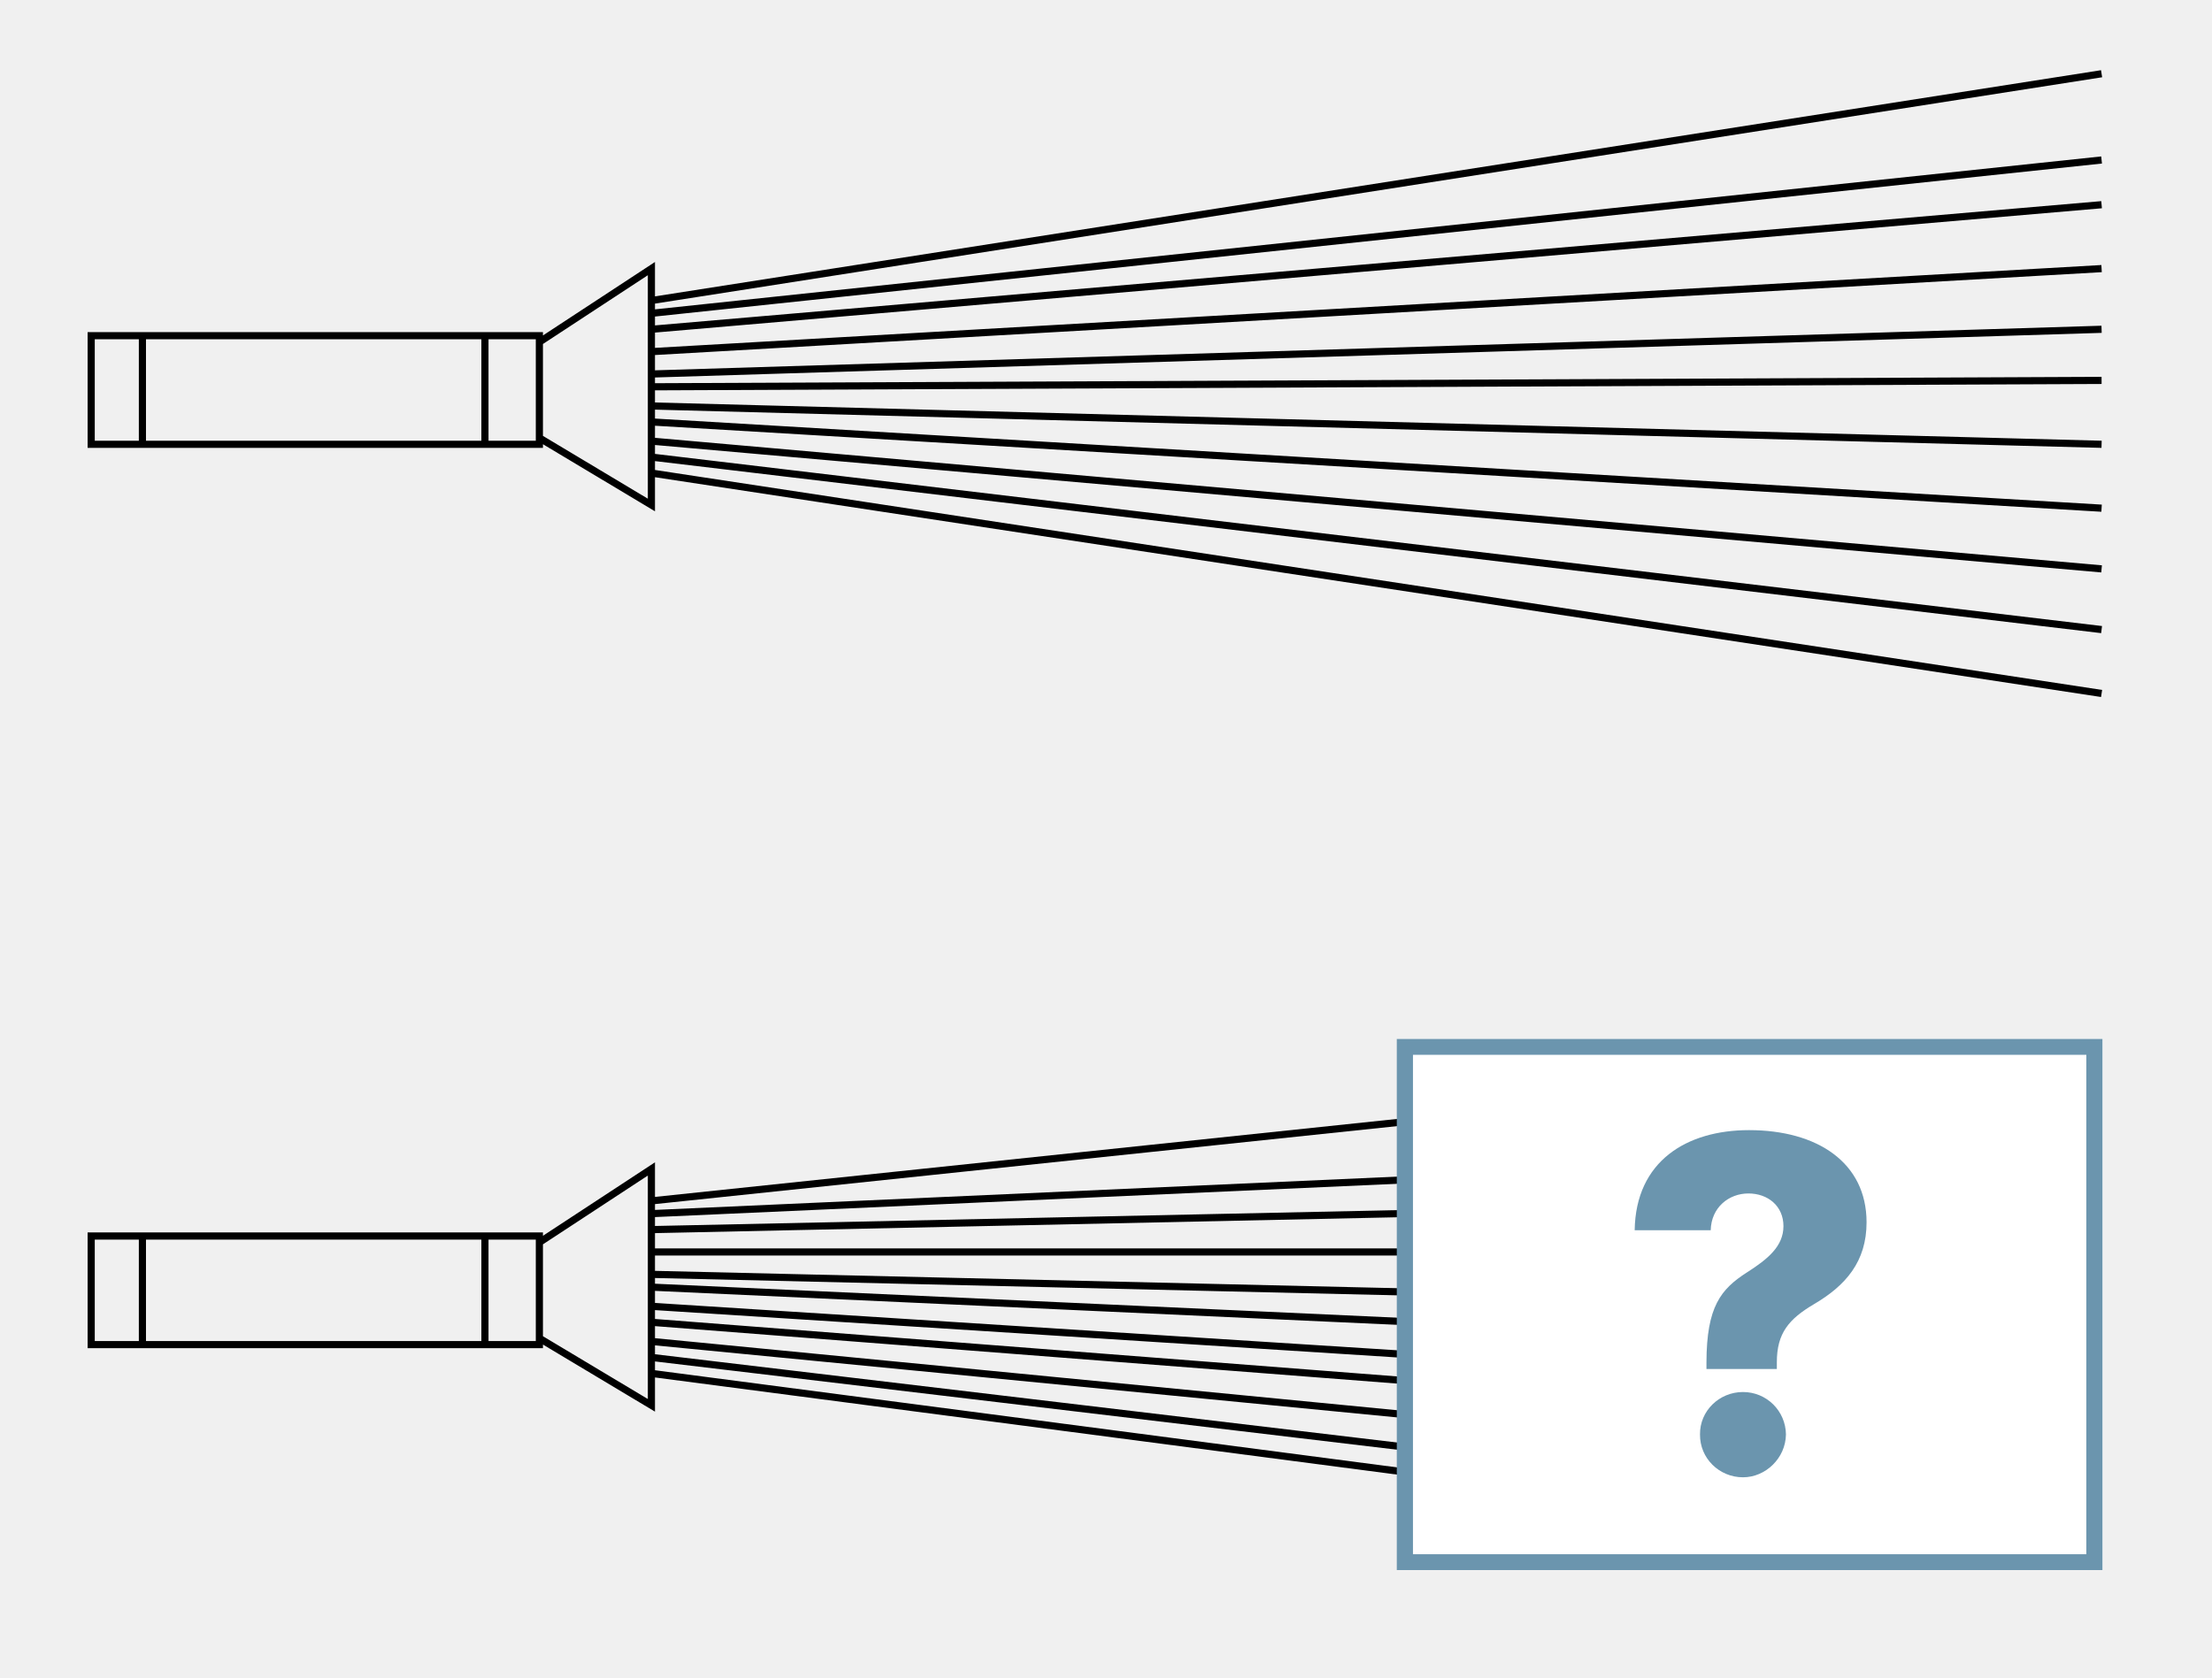
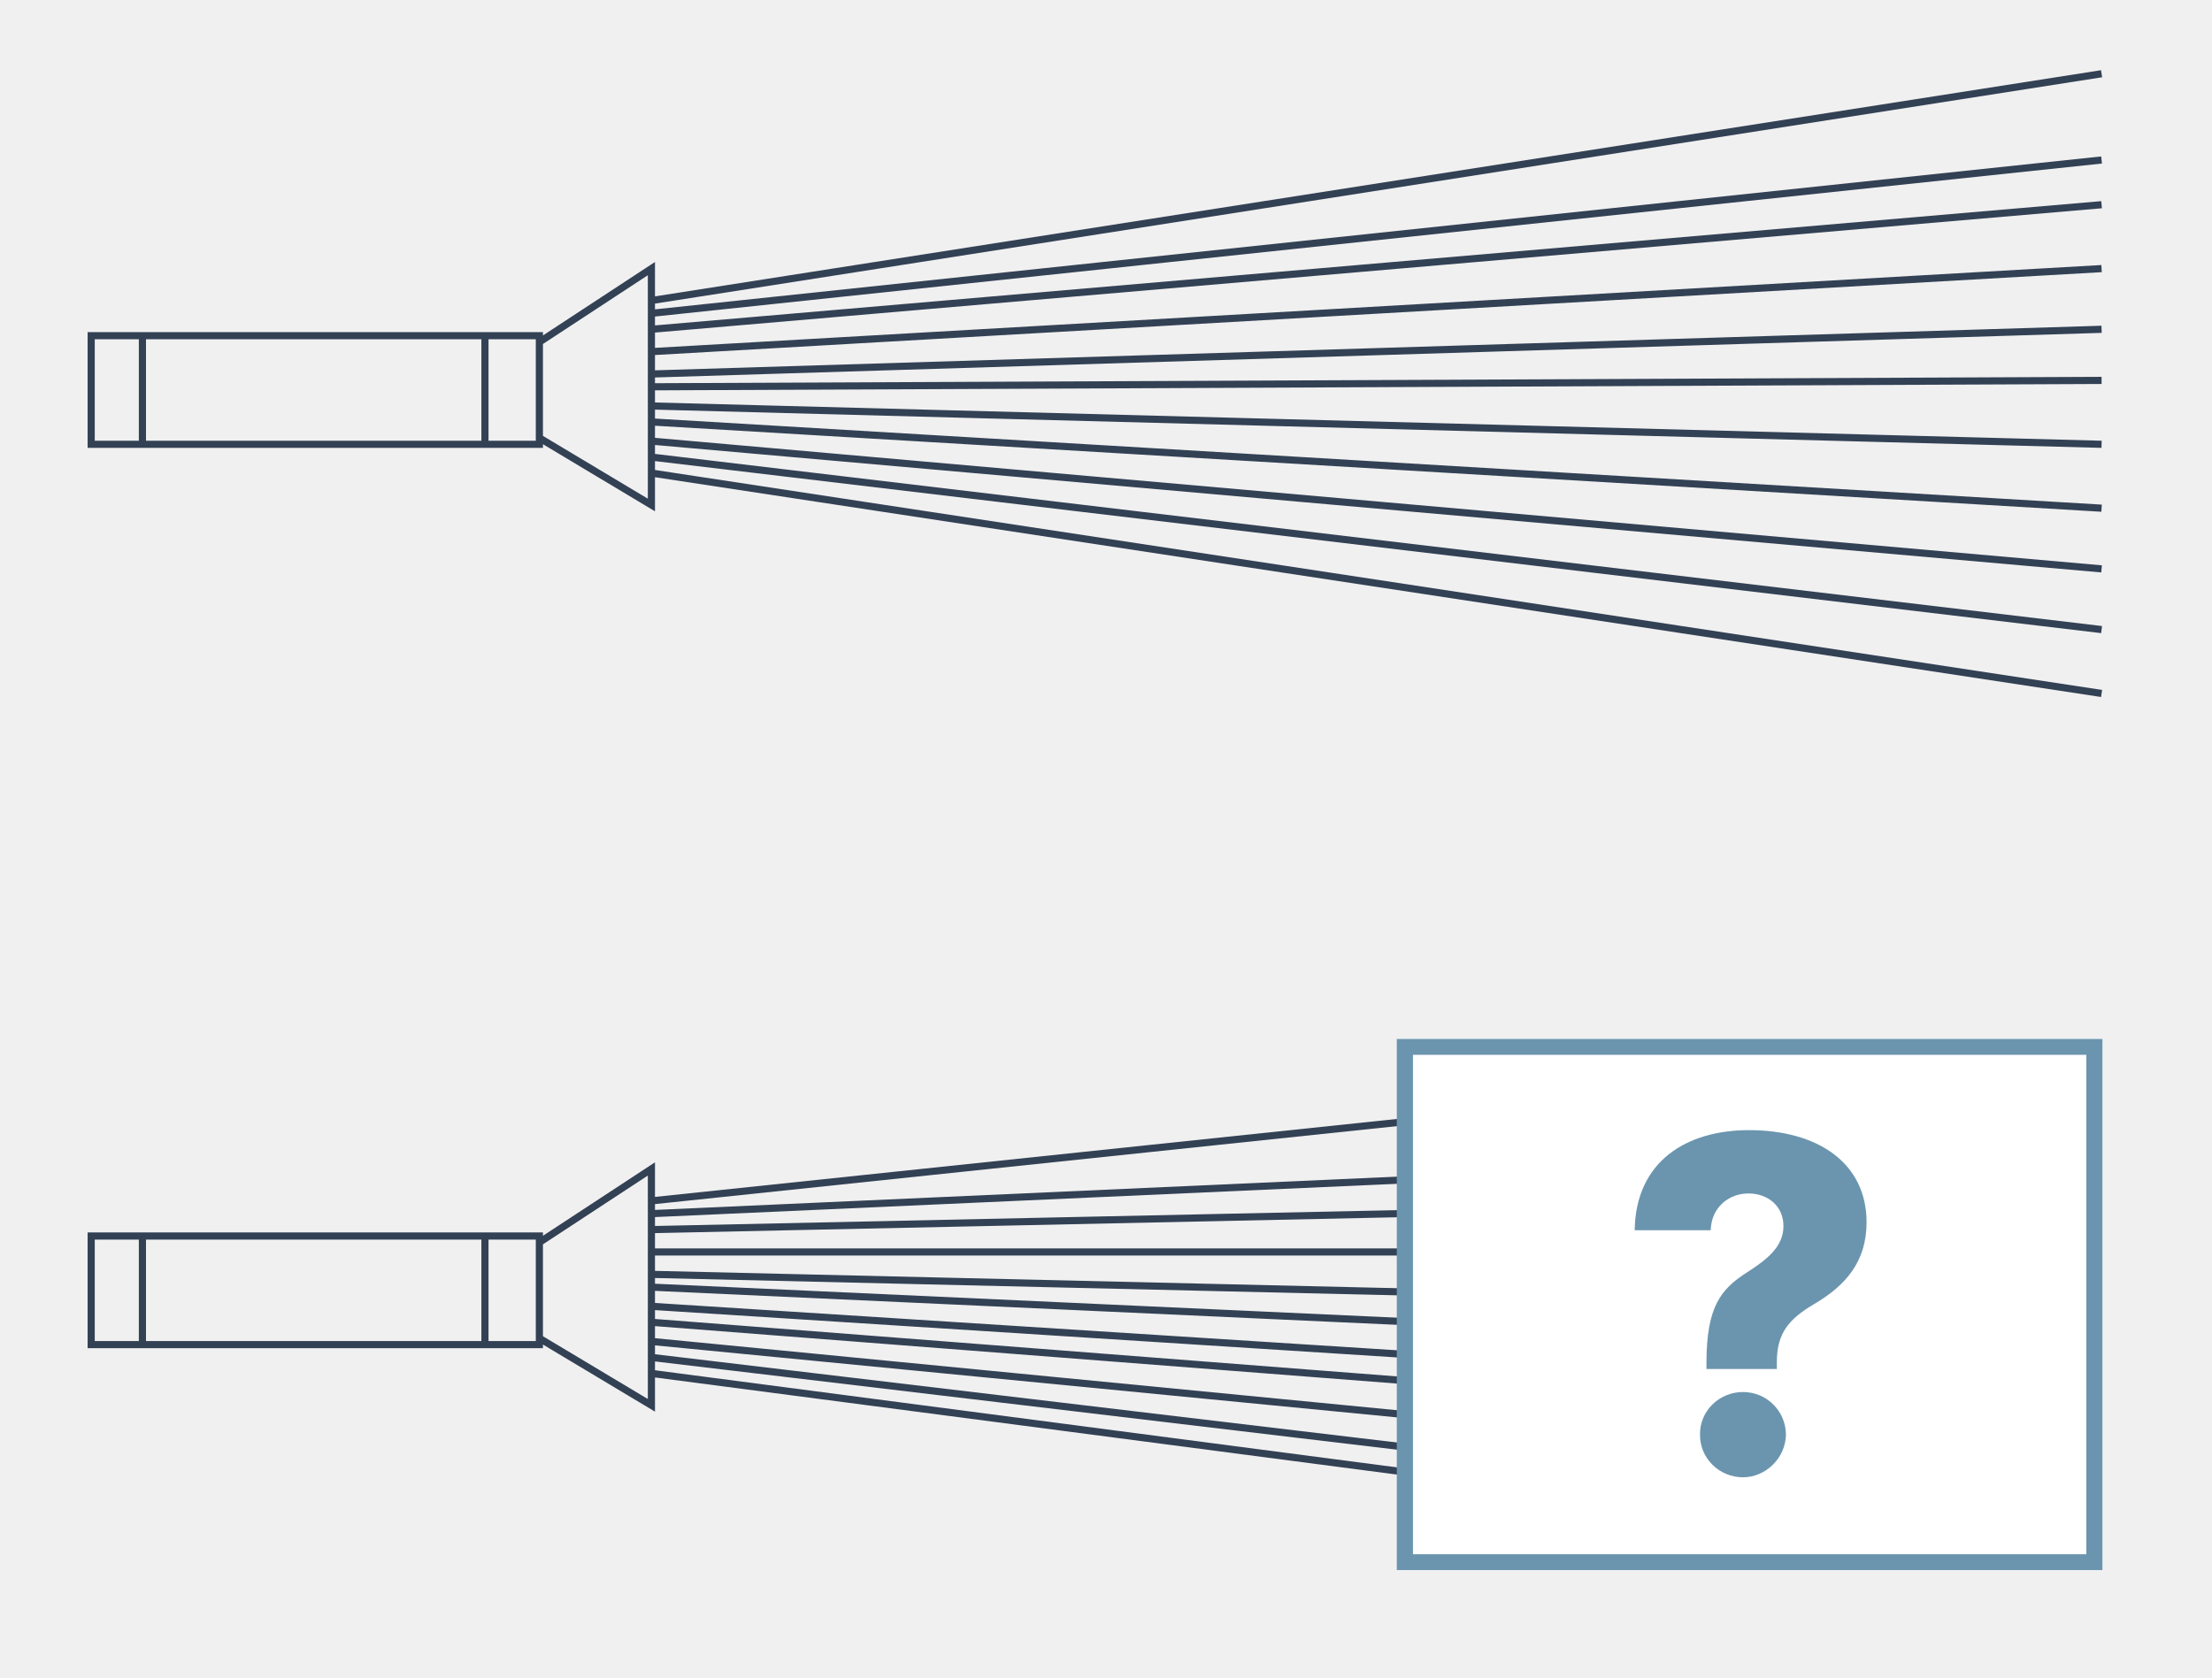
<svg xmlns="http://www.w3.org/2000/svg" width="464" height="352" viewBox="0 0 464 352" fill="none">
-   <path d="M29.873 70.434H19.129V93.224H29.873M29.873 70.434V93.224M29.873 70.434H101.725M29.873 93.224H101.725M101.725 93.224H113.141V91.883M101.725 93.224V70.434M101.725 70.434H113.141V71.774M113.141 71.774L136.643 56.358V63.061M113.141 71.774V91.883M113.141 91.883L136.643 105.959V99.256M136.643 63.061L440.838 15.471M136.643 63.061V65.742M136.643 65.742L440.838 33.568M136.643 65.742V69.093M136.643 69.093L440.838 42.952M136.643 69.093V73.785M136.643 73.785L440.838 56.358M136.643 73.785V78.477M136.643 78.477L440.838 69.093M136.643 78.477V81.158M136.643 81.158L440.838 79.818M136.643 81.158V85.18M136.643 85.18L440.838 93.224M136.643 85.18V88.531M136.643 88.531L440.838 106.629M136.643 88.531V92.553M136.643 92.553L440.838 119.365M136.643 92.553V95.905M136.643 95.905L440.838 132.1M136.643 95.905V99.256M136.643 99.256L440.838 145.506" stroke="black" stroke-width="1.5" />
-   <path d="M29.873 259.345H19.129V282.135H29.873M29.873 259.345V282.135M29.873 259.345H101.725M29.873 282.135H101.725M101.725 282.135H113.141V280.794M101.725 282.135V259.345M101.725 259.345H113.141V260.686M113.141 260.686L136.643 245.269V251.972M113.141 260.686V280.794M113.141 280.794L136.643 294.87V288.167M136.643 251.972L440.838 220M136.643 251.972V254.653M136.643 254.653L440.838 241M136.643 254.653V258.004M136.643 258.004L440.838 251.5M136.643 258.004V262.696M136.643 262.696H440.838M136.643 262.696V267.388M136.643 267.388L440.838 274.5M136.643 267.388V270.07M136.643 270.07L440.838 284M136.643 270.07V274.091M136.643 274.091L440.838 293.5M136.643 274.091V277.443M136.643 277.443L440.838 301M136.643 277.443V281.464M136.643 281.464L440.838 311M136.643 281.464V284.816M136.643 284.816L440.838 321.011M136.643 284.816V288.167M136.643 288.167L440.838 328" stroke="black" stroke-width="1.5" />
+   <path d="M29.873 70.434H19.129V93.224H29.873M29.873 70.434V93.224M29.873 70.434H101.725M29.873 93.224H101.725M101.725 93.224H113.141V91.883M101.725 93.224V70.434M101.725 70.434H113.141V71.774M113.141 71.774L136.643 56.358V63.061M113.141 71.774V91.883M113.141 91.883L136.643 105.959V99.256M136.643 63.061L440.838 15.471M136.643 63.061V65.742M136.643 65.742L440.838 33.568M136.643 65.742V69.093M136.643 69.093L440.838 42.952M136.643 69.093V73.785M136.643 73.785L440.838 56.358M136.643 73.785V78.477M136.643 78.477L440.838 69.093M136.643 78.477V81.158M136.643 81.158L440.838 79.818M136.643 81.158V85.18M136.643 85.18L440.838 93.224M136.643 85.18V88.531M136.643 88.531L440.838 106.629M136.643 88.531V92.553M136.643 92.553L440.838 119.365M136.643 92.553V95.905M136.643 95.905L440.838 132.1M136.643 95.905V99.256M136.643 99.256L440.838 145.506" stroke="#334155" stroke-width="1.5" />
+   <path d="M29.873 259.345H19.129V282.135H29.873M29.873 259.345V282.135M29.873 259.345H101.725M29.873 282.135H101.725M101.725 282.135H113.141V280.794M101.725 282.135V259.345M101.725 259.345H113.141V260.686M113.141 260.686L136.643 245.269V251.972M113.141 260.686V280.794M113.141 280.794L136.643 294.87V288.167M136.643 251.972L440.838 220M136.643 251.972V254.653M136.643 254.653L440.838 241M136.643 254.653V258.004M136.643 258.004L440.838 251.5M136.643 258.004V262.696M136.643 262.696H440.838M136.643 262.696V267.388M136.643 267.388L440.838 274.5M136.643 267.388V270.07M136.643 270.07L440.838 284M136.643 270.07V274.091M136.643 274.091L440.838 293.5M136.643 274.091V277.443M136.643 277.443L440.838 301M136.643 277.443V281.464M136.643 281.464L440.838 311M136.643 281.464V284.816M136.643 284.816L440.838 321.011M136.643 284.816V288.167M136.643 288.167L440.838 328" stroke="#334155" stroke-width="1.5" />
  <path d="M441.15 218.016H293.121V329.453H441.15V218.016Z" fill="white" />
  <path fill-rule="evenodd" clip-rule="evenodd" d="M437.638 221.325H296.391V326.112H437.638V221.325ZM441.029 218V329.438H293V218H441.029Z" fill="#6B95AE" />
  <path d="M357.954 285.857C357.988 274.129 360.97 270.494 366.476 266.96C370.81 264.195 374.104 261.497 374.104 257.272C374.104 253.047 370.843 250.416 366.755 250.416C362.667 250.416 358.959 253.326 358.848 258.131H342.898C343.111 243.593 353.855 237.127 366.889 237.127C381.174 237.127 391.539 243.905 391.539 256.47C391.539 264.742 387.138 269.758 380.482 273.66C375.244 276.771 372.719 279.714 372.719 285.835V287.25H357.954V285.835V285.857ZM356.603 300.974C356.536 296.058 360.623 292.078 365.616 292.078C370.608 292.078 374.562 296.058 374.629 300.974C374.562 305.958 370.363 309.971 365.616 309.971C360.623 309.971 356.536 305.958 356.603 300.974Z" fill="#6B95AE" />
</svg>
